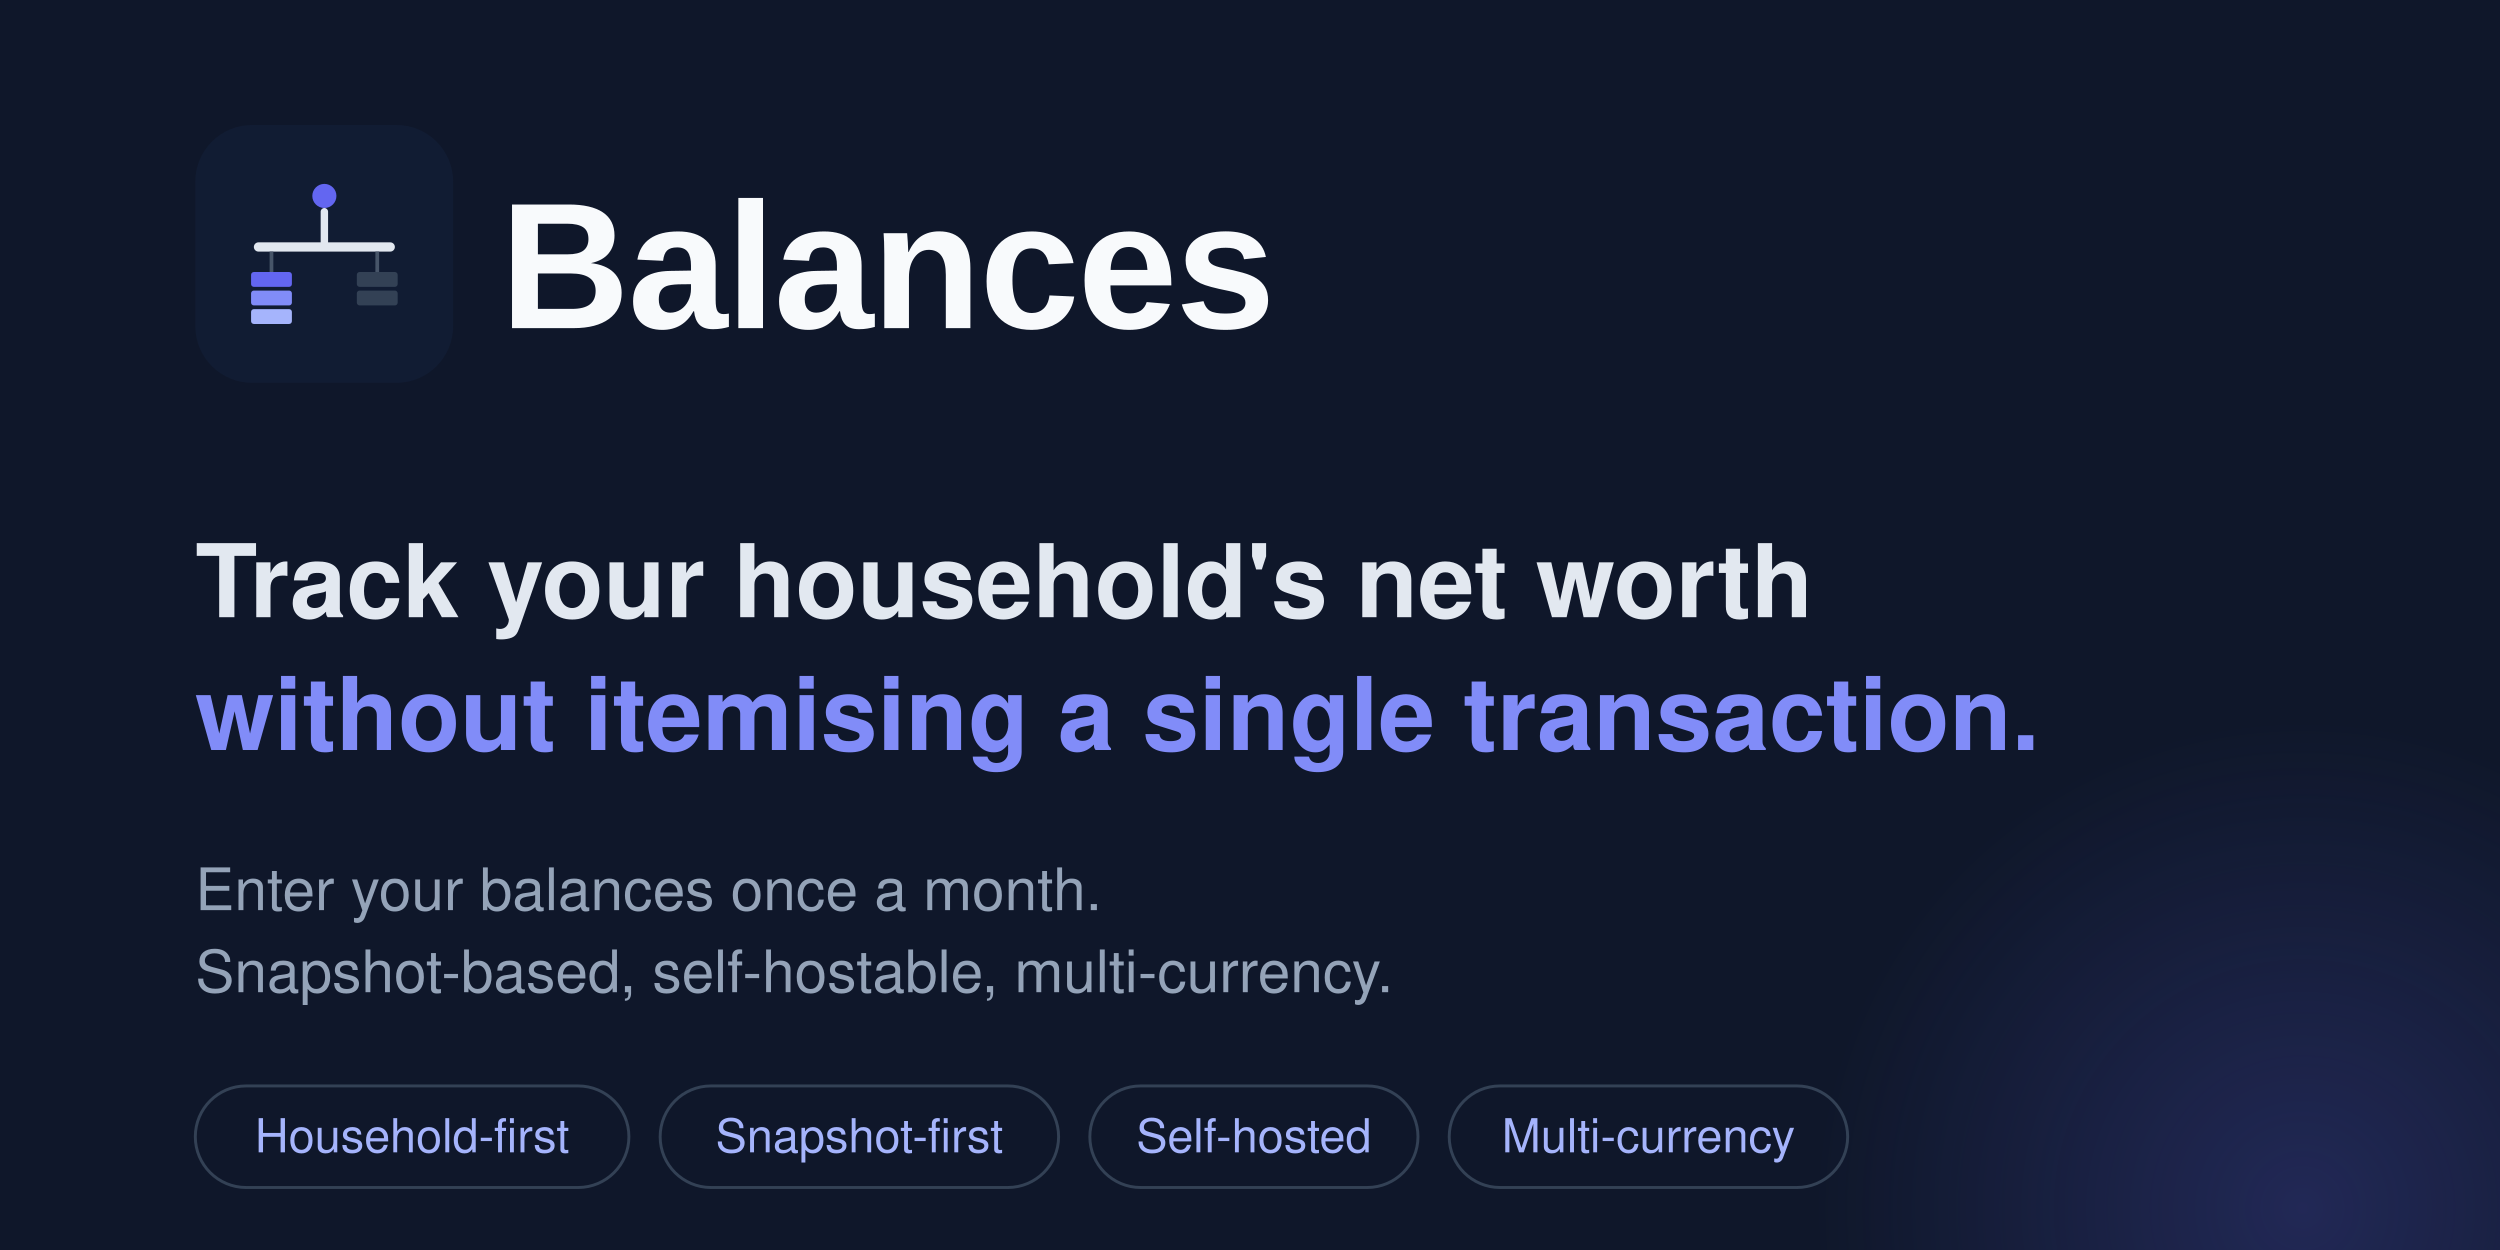
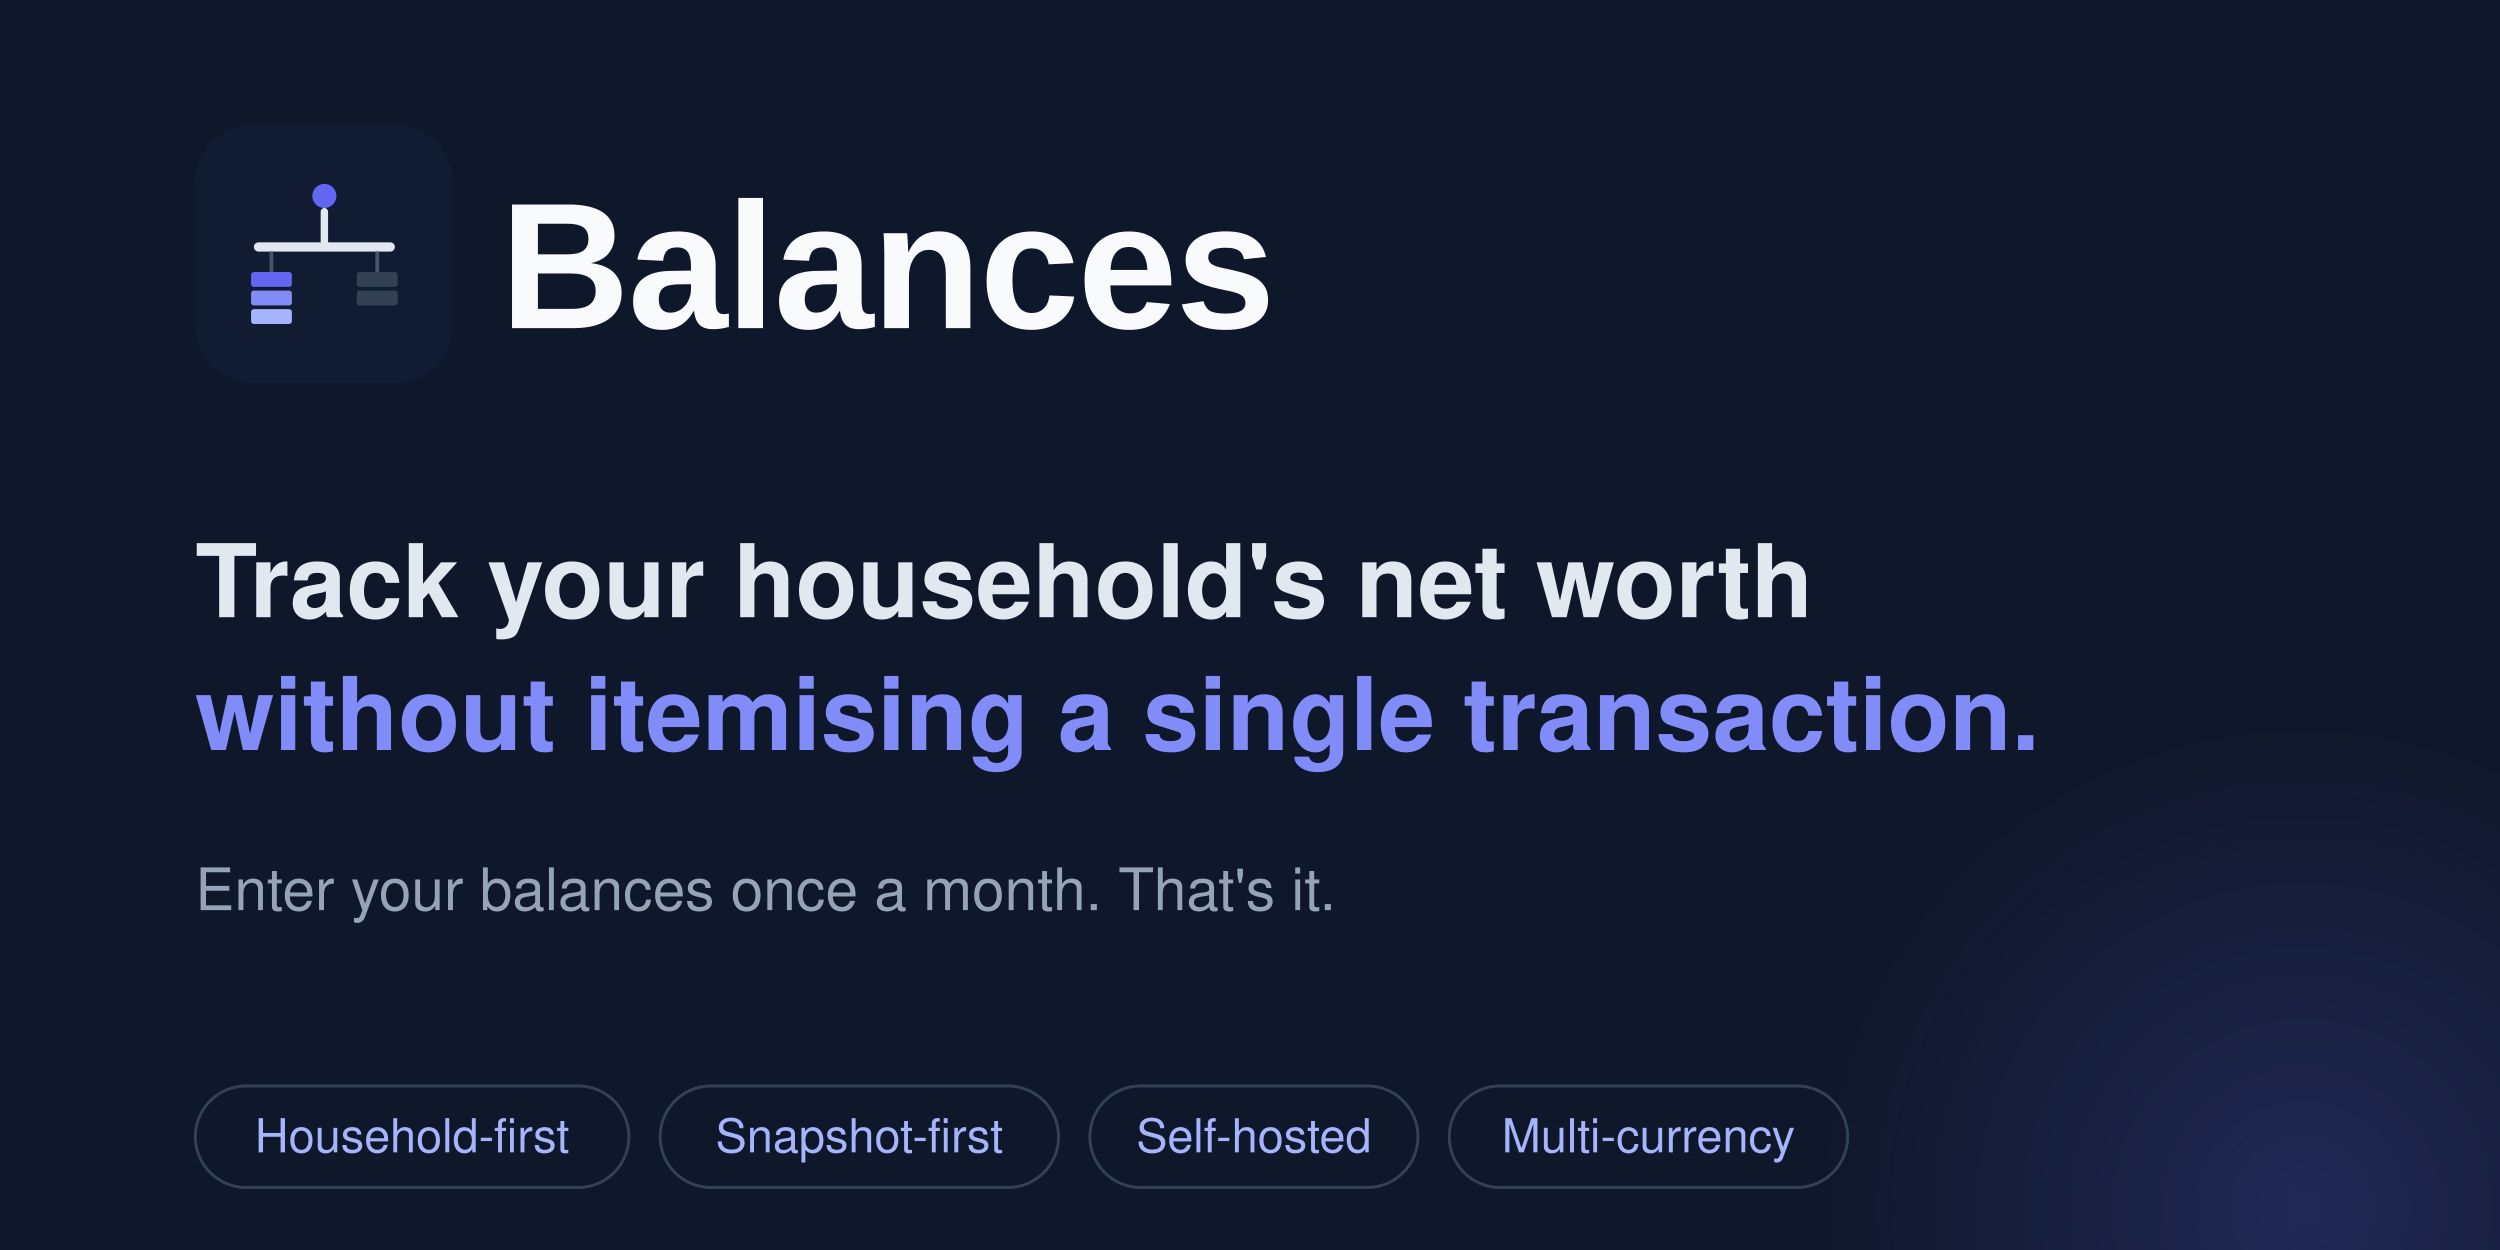
<svg xmlns="http://www.w3.org/2000/svg" width="1280" height="640" viewBox="0 0 1280 640">
  <defs>
    <radialGradient id="glow" cx="50%" cy="50%" r="50%">
      <stop offset="0%" stop-color="#6366F1" stop-opacity="0.22" />
      <stop offset="70%" stop-color="#6366F1" stop-opacity="0" />
    </radialGradient>
  </defs>
  <rect width="1280" height="640" fill="#0F172A" />
  <circle cx="1180" cy="620" r="360" fill="url(#glow)" />
  <g transform="translate(100,64)">
    <rect width="132" height="132" rx="29" fill="#111c33" />
    <g transform="translate(25.7,27.3) scale(0.475)">
      <g transform="translate(-43,-39)">
        <circle cx="128" cy="58" r="13" fill="#6366F1" />
        <rect x="124" y="71" width="8" height="42" rx="4" fill="#E2E8F0" />
        <rect x="52" y="108" width="152" height="10" rx="5" fill="#E2E8F0" />
        <rect x="69" y="118" width="4" height="22" fill="#475569" />
        <rect x="183" y="118" width="4" height="22" fill="#475569" />
        <rect x="49" y="140" width="44" height="16" rx="3" fill="#6366F1" />
        <rect x="49" y="160" width="44" height="16" rx="3" fill="#818CF8" />
        <rect x="49" y="180" width="44" height="16" rx="3" fill="#A5B4FC" />
        <rect x="163" y="140" width="44" height="16" rx="3" fill="#334155" />
        <rect x="163" y="160" width="44" height="16" rx="3" fill="#334155" />
      </g>
    </g>
  </g>
  <text x="256" y="168" font-family="'IBM Plex Sans','Helvetica Neue',Arial,sans-serif" font-size="92" font-weight="700" letter-spacing="-1" fill="#F8FAFC">Balances</text>
  <g font-family="Helvetica,Arial,sans-serif" font-weight="700" font-size="52">
    <text x="100" y="316" fill="#E2E8F0">Track your household's net worth</text>
    <text x="100" y="384" fill="#818CF8">without itemising a single transaction.</text>
  </g>
  <g font-family="Helvetica,Arial,sans-serif" font-weight="400" font-size="30" fill="#94A3B8">
-     <text x="100" y="466">Enter your balances once a month.</text>
-     <text x="100" y="508">Snapshot-based, self-hostable, multi-currency.</text>
+     <text x="100" y="466">Enter your balances once a month. That's it.</text>
  </g>
  <g font-family="Helvetica,Arial,sans-serif" font-weight="500" font-size="24" fill="#A5B4FC">
    <rect x="100" y="556" width="222" height="52" rx="26" fill="none" stroke="#334155" stroke-width="1.5" />
    <text x="211" y="590" text-anchor="middle">Household-first</text>
    <rect x="338" y="556" width="204" height="52" rx="26" fill="none" stroke="#334155" stroke-width="1.5" />
    <text x="440" y="590" text-anchor="middle">Snapshot-first</text>
    <rect x="558" y="556" width="168" height="52" rx="26" fill="none" stroke="#334155" stroke-width="1.5" />
    <text x="642" y="590" text-anchor="middle">Self-hosted</text>
    <rect x="742" y="556" width="204" height="52" rx="26" fill="none" stroke="#334155" stroke-width="1.5" />
    <text x="844" y="590" text-anchor="middle">Multi-currency</text>
  </g>
</svg>
